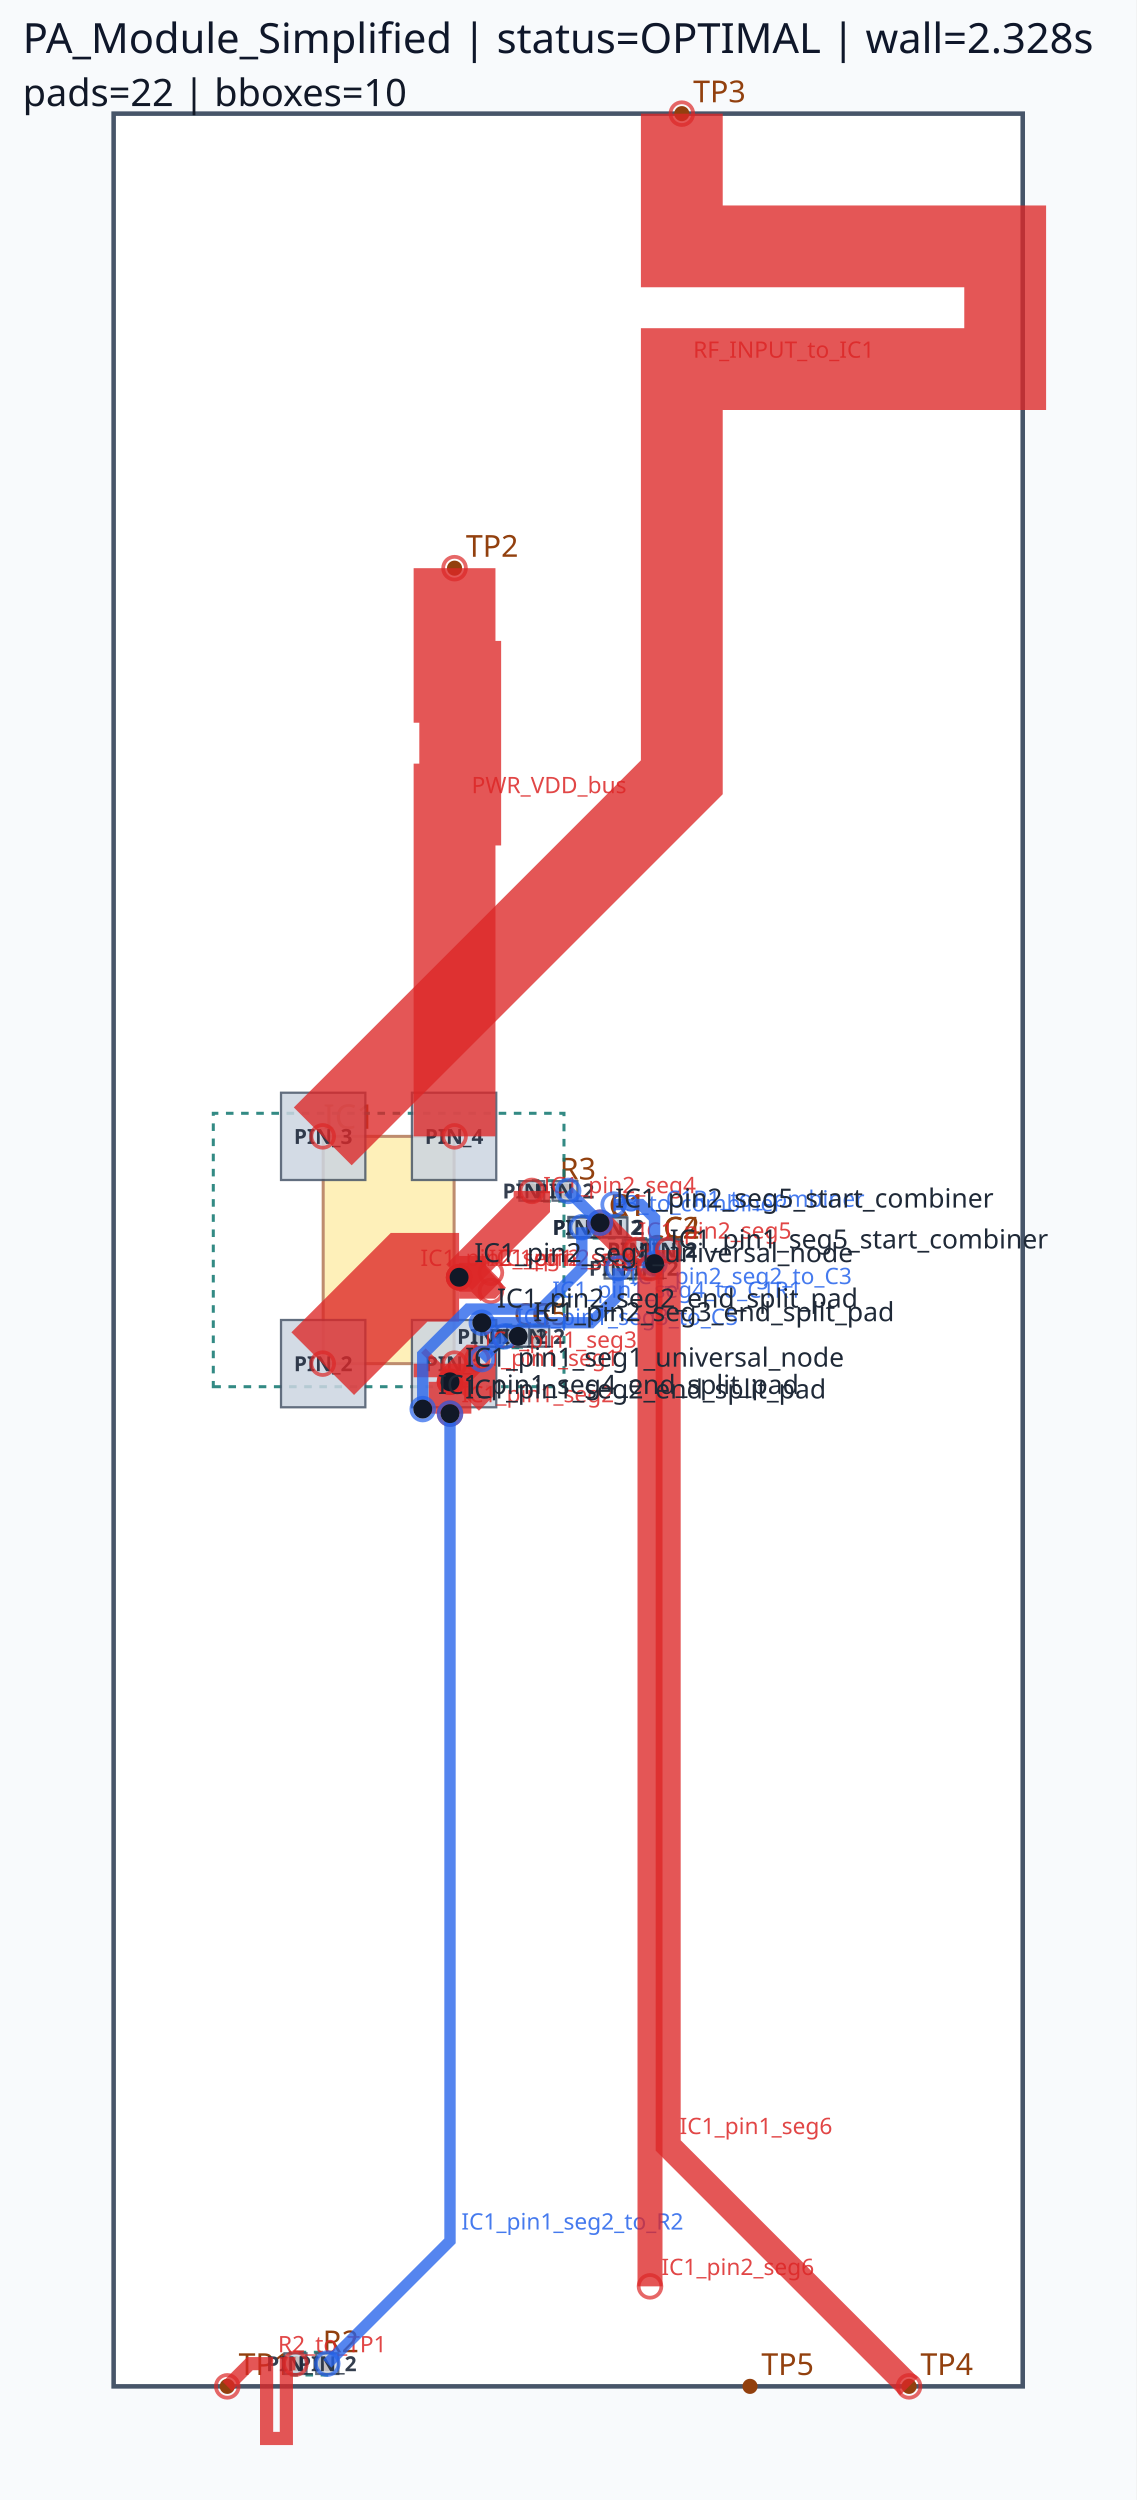
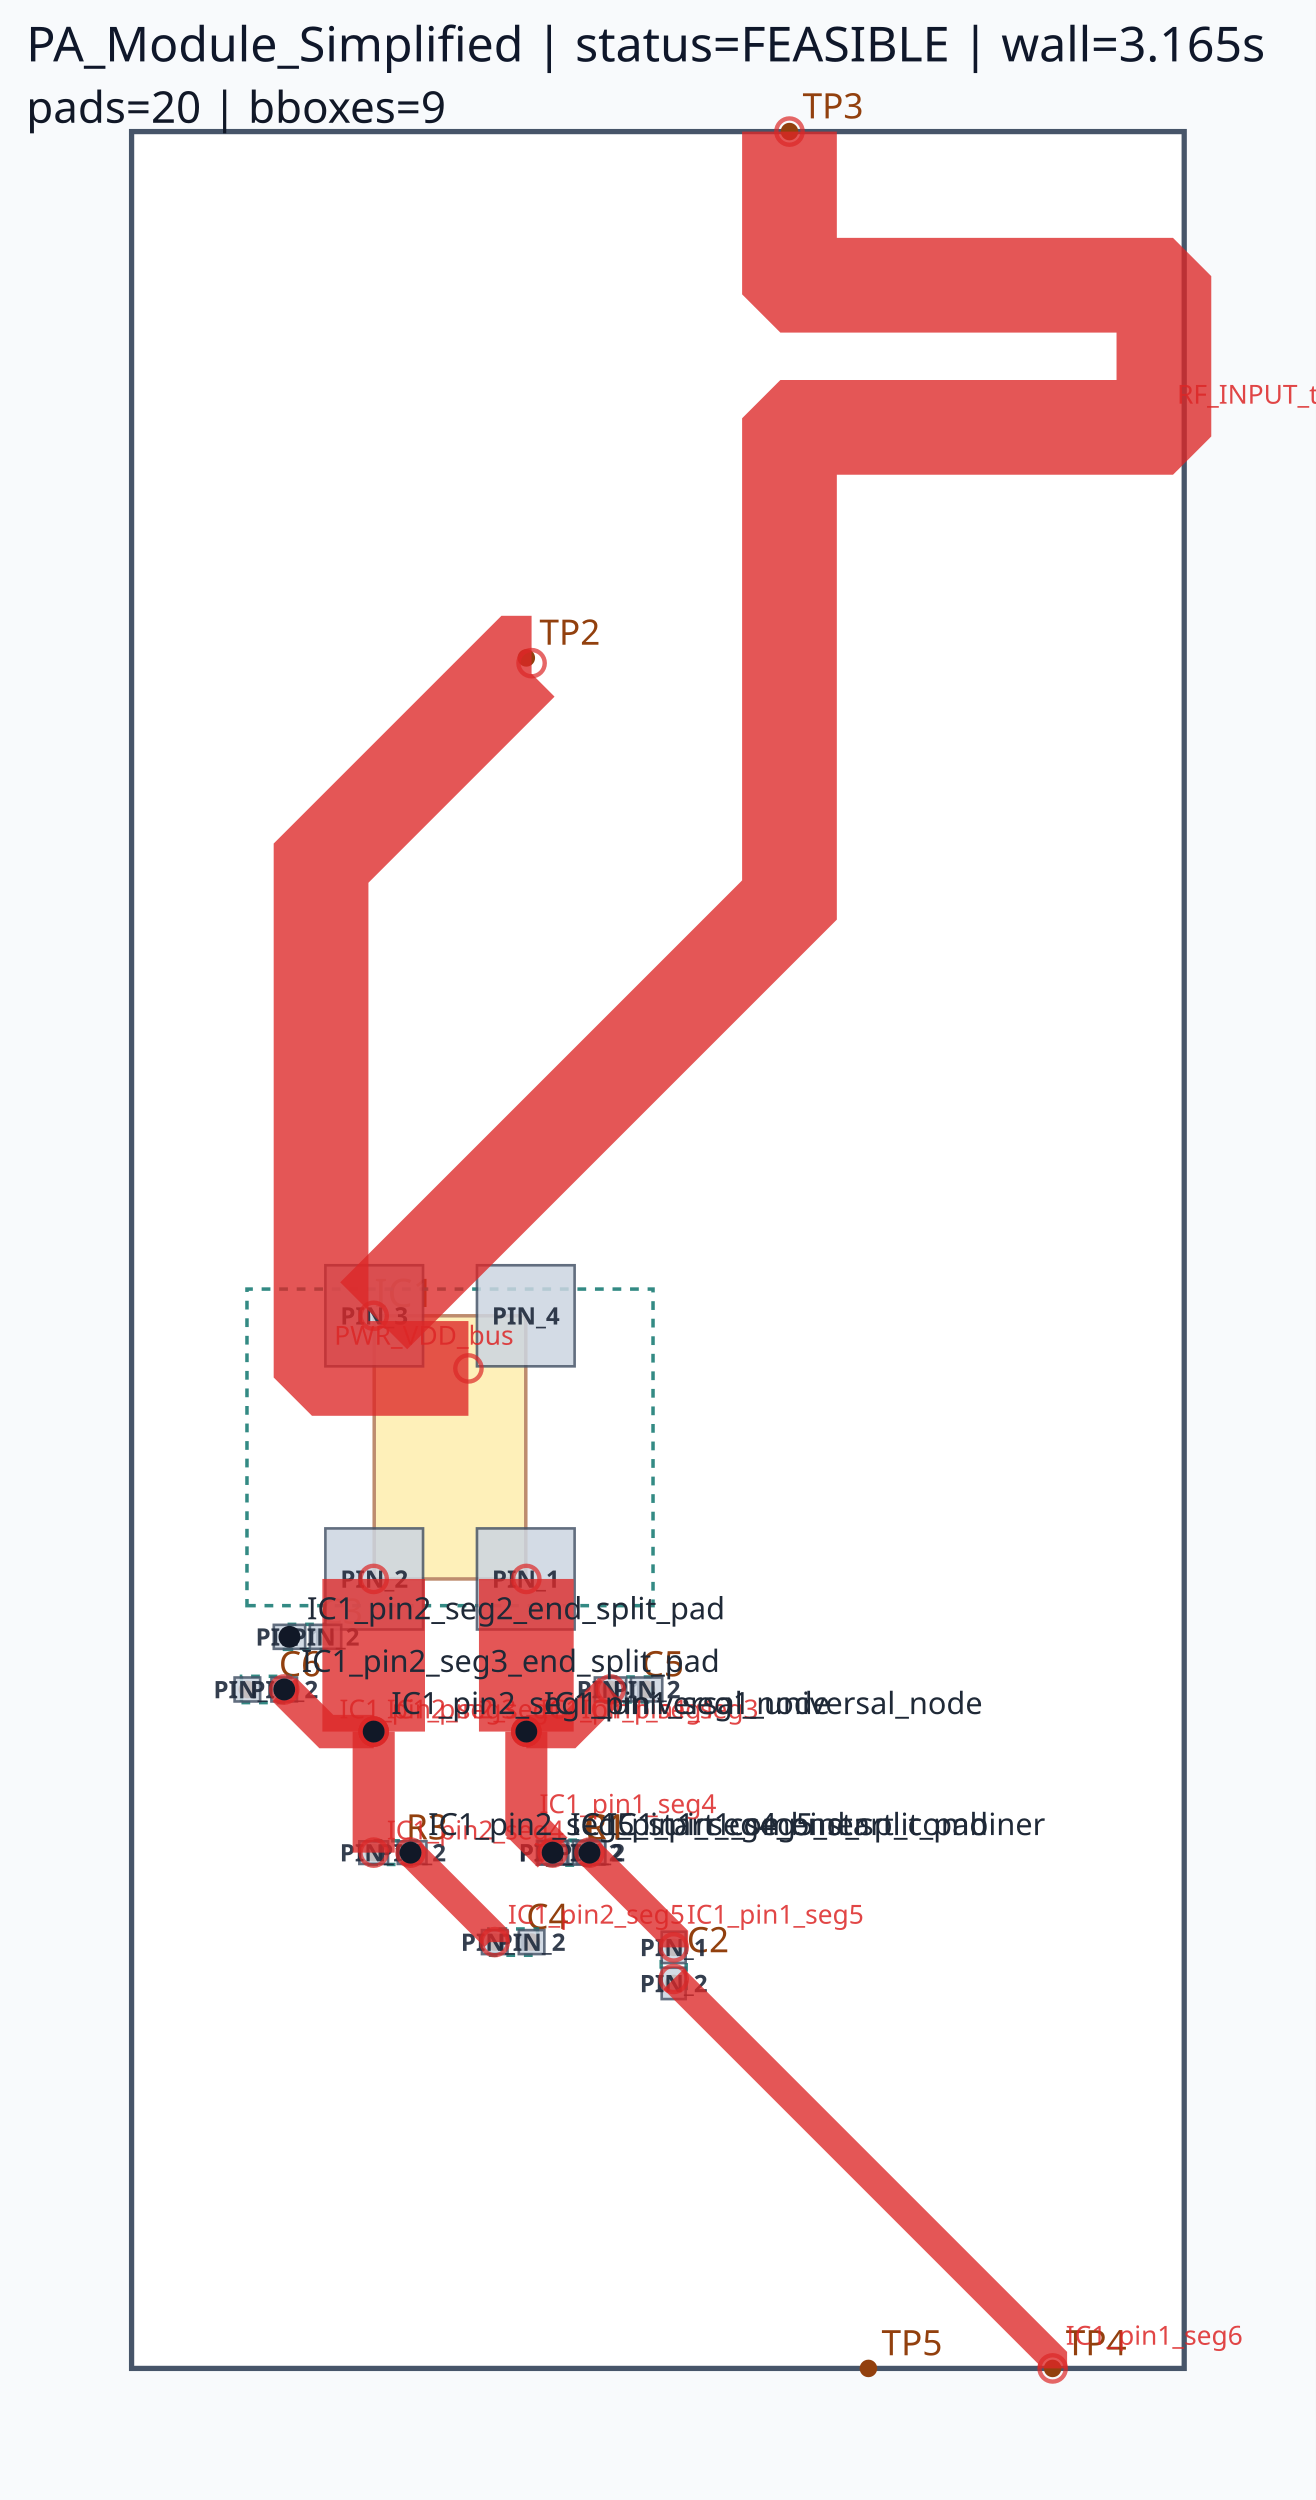
- <svg xmlns="http://www.w3.org/2000/svg" viewBox="0 0 300.0 660.0" width="300.0" height="660.0">
+ <svg xmlns="http://www.w3.org/2000/svg" viewBox="0 0 300.0 570.0" width="300.0" height="570.0">
  <rect x="0" y="0" width="100%" height="100%" fill="#f8fafc" />
-   <rect x="30.00" y="30.00" width="240.00" height="600.00" fill="#ffffff" stroke="#475569" stroke-width="1.2" />
+   <rect x="30.00" y="30.00" width="240.00" height="510.00" fill="#ffffff" stroke="#475569" stroke-width="1.2" />
  <rect x="85.32" y="300.00" width="34.56" height="60.00" fill="#fde68a" stroke="#92400e" stroke-width="0.8" opacity="0.6" />
  <text x="85.32" y="298.00" font-family="sans-serif" font-size="9" fill="#92400e">IC1</text>
-   <circle cx="60.00" cy="630.00" r="2" fill="#92400e" />
-   <text x="63.00" y="627.00" font-family="sans-serif" font-size="8" fill="#92400e">TP1</text>
  <circle cx="120.00" cy="150.00" r="2" fill="#92400e" />
  <text x="123.00" y="147.00" font-family="sans-serif" font-size="8" fill="#92400e">TP2</text>
  <circle cx="180.00" cy="30.00" r="2" fill="#92400e" />
  <text x="183.00" y="27.00" font-family="sans-serif" font-size="8" fill="#92400e">TP3</text>
-   <circle cx="240.00" cy="630.00" r="2" fill="#92400e" />
-   <text x="243.00" y="627.00" font-family="sans-serif" font-size="8" fill="#92400e">TP4</text>
-   <circle cx="198.00" cy="630.00" r="2" fill="#92400e" />
-   <text x="201.00" y="627.00" font-family="sans-serif" font-size="8" fill="#92400e">TP5</text>
-   <circle cx="153.60" cy="324.00" r="2" fill="#92400e" />
-   <circle cx="161.82" cy="324.00" r="2" fill="#92400e" />
-   <text x="160.71" y="321.00" font-family="sans-serif" font-size="8" fill="#92400e">C1</text>
-   <circle cx="153.60" cy="324.00" r="2" fill="#92400e" />
-   <circle cx="162.36" cy="324.00" r="2" fill="#92400e" />
-   <text x="160.98" y="321.00" font-family="sans-serif" font-size="8" fill="#92400e">R1</text>
-   <circle cx="168.00" cy="330.00" r="2" fill="#92400e" />
-   <circle cx="176.22" cy="330.00" r="2" fill="#92400e" />
-   <text x="175.11" y="327.00" font-family="sans-serif" font-size="8" fill="#92400e">C2</text>
-   <circle cx="78.00" cy="624.00" r="2" fill="#92400e" />
-   <circle cx="86.40" cy="624.00" r="2" fill="#92400e" />
-   <text x="85.20" y="621.00" font-family="sans-serif" font-size="8" fill="#92400e">R2</text>
-   <circle cx="163.20" cy="334.80" r="2" fill="#92400e" />
-   <circle cx="171.42" cy="334.80" r="2" fill="#92400e" />
-   <text x="170.31" y="331.80" font-family="sans-serif" font-size="8" fill="#92400e">C3</text>
-   <circle cx="140.40" cy="314.40" r="2" fill="#92400e" />
-   <circle cx="149.16" cy="314.40" r="2" fill="#92400e" />
-   <text x="147.78" y="311.40" font-family="sans-serif" font-size="8" fill="#92400e">R3</text>
-   <circle cx="168.00" cy="330.00" r="2" fill="#92400e" />
-   <circle cx="176.40" cy="330.00" r="2" fill="#92400e" />
-   <text x="175.20" y="327.00" font-family="sans-serif" font-size="8" fill="#92400e">C4</text>
-   <circle cx="133.20" cy="352.80" r="2" fill="#92400e" />
-   <circle cx="141.42" cy="352.80" r="2" fill="#92400e" />
-   <text x="140.31" y="349.80" font-family="sans-serif" font-size="8" fill="#92400e">C5</text>
-   <circle cx="128.40" cy="352.80" r="2" fill="#92400e" />
-   <circle cx="136.80" cy="352.80" r="2" fill="#92400e" />
-   <text x="135.60" y="349.80" font-family="sans-serif" font-size="8" fill="#92400e">C6</text>
+   <circle cx="240.00" cy="540.00" r="2" fill="#92400e" />
+   <text x="243.00" y="537.00" font-family="sans-serif" font-size="8" fill="#92400e">TP4</text>
+   <circle cx="198.00" cy="540.00" r="2" fill="#92400e" />
+   <text x="201.00" y="537.00" font-family="sans-serif" font-size="8" fill="#92400e">TP5</text>
+   <circle cx="126.00" cy="422.40" r="2" fill="#92400e" />
+   <circle cx="134.22" cy="422.40" r="2" fill="#92400e" />
+   <text x="133.11" y="419.40" font-family="sans-serif" font-size="8" fill="#92400e">C1</text>
+   <circle cx="126.00" cy="422.40" r="2" fill="#92400e" />
+   <circle cx="134.76" cy="422.40" r="2" fill="#92400e" />
+   <text x="133.38" y="419.40" font-family="sans-serif" font-size="8" fill="#92400e">R1</text>
+   <circle cx="153.60" cy="444.00" r="2" fill="#92400e" />
+   <circle cx="153.60" cy="452.22" r="2" fill="#92400e" />
+   <text x="156.60" y="445.11" font-family="sans-serif" font-size="8" fill="#92400e">C2</text>
+   <circle cx="66.00" cy="373.20" r="2" fill="#92400e" />
+   <circle cx="74.22" cy="373.20" r="2" fill="#92400e" />
+   <text x="73.11" y="370.20" font-family="sans-serif" font-size="8" fill="#92400e">C3</text>
+   <circle cx="85.20" cy="422.40" r="2" fill="#92400e" />
+   <circle cx="93.96" cy="422.40" r="2" fill="#92400e" />
+   <text x="92.58" y="419.40" font-family="sans-serif" font-size="8" fill="#92400e">R3</text>
+   <circle cx="112.80" cy="442.80" r="2" fill="#92400e" />
+   <circle cx="121.20" cy="442.80" r="2" fill="#92400e" />
+   <text x="120.00" y="439.80" font-family="sans-serif" font-size="8" fill="#92400e">C4</text>
+   <circle cx="139.20" cy="385.20" r="2" fill="#92400e" />
+   <circle cx="147.42" cy="385.20" r="2" fill="#92400e" />
+   <text x="146.31" y="382.20" font-family="sans-serif" font-size="8" fill="#92400e">C5</text>
+   <circle cx="56.40" cy="385.20" r="2" fill="#92400e" />
+   <circle cx="64.80" cy="385.20" r="2" fill="#92400e" />
+   <text x="63.60" y="382.20" font-family="sans-serif" font-size="8" fill="#92400e">C6</text>
  <path d="M 56.31,366.09 L 148.89,366.09 L 148.89,293.91 L 56.31,293.91 Z" class="component-bbox" fill="none" stroke="#0f766e" stroke-width="0.8" stroke-dasharray="2 2" opacity="0.85" />
-   <path d="M 152.46,326.85 L 162.96,326.85 L 162.96,321.15 L 152.46,321.15 Z" class="component-bbox" fill="none" stroke="#0f766e" stroke-width="0.8" stroke-dasharray="2 2" opacity="0.85" />
-   <path d="M 152.58,326.70 L 163.38,326.70 L 163.38,321.30 L 152.58,321.30 Z" class="component-bbox" fill="none" stroke="#0f766e" stroke-width="0.8" stroke-dasharray="2 2" opacity="0.85" />
-   <path d="M 166.86,332.85 L 177.36,332.85 L 177.36,327.15 L 166.86,327.15 Z" class="component-bbox" fill="none" stroke="#0f766e" stroke-width="0.8" stroke-dasharray="2 2" opacity="0.85" />
-   <path d="M 76.65,627.00 L 87.75,627.00 L 87.75,621.00 L 76.65,621.00 Z" class="component-bbox" fill="none" stroke="#0f766e" stroke-width="0.8" stroke-dasharray="2 2" opacity="0.85" />
-   <path d="M 162.06,337.65 L 172.56,337.65 L 172.56,331.95 L 162.06,331.95 Z" class="component-bbox" fill="none" stroke="#0f766e" stroke-width="0.8" stroke-dasharray="2 2" opacity="0.85" />
-   <path d="M 139.38,317.10 L 150.18,317.10 L 150.18,311.70 L 139.38,311.70 Z" class="component-bbox" fill="none" stroke="#0f766e" stroke-width="0.8" stroke-dasharray="2 2" opacity="0.85" />
-   <path d="M 166.65,333.00 L 177.75,333.00 L 177.75,327.00 L 166.65,327.00 Z" class="component-bbox" fill="none" stroke="#0f766e" stroke-width="0.8" stroke-dasharray="2 2" opacity="0.85" />
-   <path d="M 132.06,355.65 L 142.56,355.65 L 142.56,349.95 L 132.06,349.95 Z" class="component-bbox" fill="none" stroke="#0f766e" stroke-width="0.8" stroke-dasharray="2 2" opacity="0.85" />
-   <path d="M 127.05,355.80 L 138.15,355.80 L 138.15,349.80 L 127.05,349.80 Z" class="component-bbox" fill="none" stroke="#0f766e" stroke-width="0.8" stroke-dasharray="2 2" opacity="0.85" />
+   <path d="M 124.86,425.25 L 135.36,425.25 L 135.36,419.55 L 124.86,419.55 Z" class="component-bbox" fill="none" stroke="#0f766e" stroke-width="0.8" stroke-dasharray="2 2" opacity="0.85" />
+   <path d="M 124.98,425.10 L 135.78,425.10 L 135.78,419.70 L 124.98,419.70 Z" class="component-bbox" fill="none" stroke="#0f766e" stroke-width="0.8" stroke-dasharray="2 2" opacity="0.85" />
+   <path d="M 150.75,442.86 L 150.75,453.36 L 156.45,453.36 L 156.45,442.86 Z" class="component-bbox" fill="none" stroke="#0f766e" stroke-width="0.8" stroke-dasharray="2 2" opacity="0.85" />
+   <path d="M 64.86,376.05 L 75.36,376.05 L 75.36,370.35 L 64.86,370.35 Z" class="component-bbox" fill="none" stroke="#0f766e" stroke-width="0.8" stroke-dasharray="2 2" opacity="0.85" />
+   <path d="M 84.18,425.10 L 94.98,425.10 L 94.98,419.70 L 84.18,419.70 Z" class="component-bbox" fill="none" stroke="#0f766e" stroke-width="0.8" stroke-dasharray="2 2" opacity="0.85" />
+   <path d="M 111.45,445.80 L 122.55,445.80 L 122.55,439.80 L 111.45,439.80 Z" class="component-bbox" fill="none" stroke="#0f766e" stroke-width="0.8" stroke-dasharray="2 2" opacity="0.85" />
+   <path d="M 138.06,388.05 L 148.56,388.05 L 148.56,382.35 L 138.06,382.35 Z" class="component-bbox" fill="none" stroke="#0f766e" stroke-width="0.8" stroke-dasharray="2 2" opacity="0.85" />
+   <path d="M 55.05,388.20 L 66.15,388.20 L 66.15,382.20 L 55.05,382.20 Z" class="component-bbox" fill="none" stroke="#0f766e" stroke-width="0.8" stroke-dasharray="2 2" opacity="0.85" />
  <polygon points="108.75,348.48 108.75,371.52 131.01,371.52 131.01,348.48" fill="#cbd5e1" stroke="#475569" stroke-width="0.6" opacity="0.85" />
  <text x="119.88" y="362.00" font-family="sans-serif" font-size="5.5" text-anchor="middle" font-weight="bold" fill="#1e293b" opacity="0.9">PIN_1</text>
  <polygon points="74.19,348.48 74.19,371.52 96.45,371.52 96.45,348.48" fill="#cbd5e1" stroke="#475569" stroke-width="0.6" opacity="0.85" />
  <text x="85.32" y="362.00" font-family="sans-serif" font-size="5.5" text-anchor="middle" font-weight="bold" fill="#1e293b" opacity="0.9">PIN_2</text>
  <polygon points="96.45,311.52 96.45,288.48 74.19,288.48 74.19,311.52" fill="#cbd5e1" stroke="#475569" stroke-width="0.6" opacity="0.85" />
  <text x="85.32" y="302.00" font-family="sans-serif" font-size="5.5" text-anchor="middle" font-weight="bold" fill="#1e293b" opacity="0.9">PIN_3</text>
  <polygon points="131.01,311.52 131.01,288.48 108.75,288.48 108.75,311.52" fill="#cbd5e1" stroke="#475569" stroke-width="0.6" opacity="0.85" />
  <text x="119.88" y="302.00" font-family="sans-serif" font-size="5.5" text-anchor="middle" font-weight="bold" fill="#1e293b" opacity="0.9">PIN_4</text>
-   <polygon points="150.03,326.73 157.17,326.73 157.17,321.27 150.03,321.27" fill="#cbd5e1" stroke="#475569" stroke-width="0.6" opacity="0.85" />
-   <text x="153.60" y="326.00" font-family="sans-serif" font-size="5.5" text-anchor="middle" font-weight="bold" fill="#1e293b" opacity="0.9">PIN_1</text>
-   <polygon points="158.25,326.73 165.39,326.73 165.39,321.27 158.25,321.27" fill="#cbd5e1" stroke="#475569" stroke-width="0.6" opacity="0.85" />
-   <text x="161.82" y="326.00" font-family="sans-serif" font-size="5.5" text-anchor="middle" font-weight="bold" fill="#1e293b" opacity="0.9">PIN_2</text>
-   <polygon points="150.33,326.58 156.87,326.58 156.87,321.42 150.33,321.42" fill="#cbd5e1" stroke="#475569" stroke-width="0.6" opacity="0.85" />
-   <text x="153.60" y="326.00" font-family="sans-serif" font-size="5.5" text-anchor="middle" font-weight="bold" fill="#1e293b" opacity="0.9">PIN_1</text>
-   <polygon points="159.09,326.58 165.63,326.58 165.63,321.42 159.09,321.42" fill="#cbd5e1" stroke="#475569" stroke-width="0.6" opacity="0.85" />
-   <text x="162.36" y="326.00" font-family="sans-serif" font-size="5.5" text-anchor="middle" font-weight="bold" fill="#1e293b" opacity="0.9">PIN_2</text>
-   <polygon points="164.43,332.73 171.57,332.73 171.57,327.27 164.43,327.27" fill="#cbd5e1" stroke="#475569" stroke-width="0.6" opacity="0.85" />
-   <text x="168.00" y="332.00" font-family="sans-serif" font-size="5.5" text-anchor="middle" font-weight="bold" fill="#1e293b" opacity="0.9">PIN_1</text>
-   <polygon points="172.65,332.73 179.79,332.73 179.79,327.27 172.65,327.27" fill="#cbd5e1" stroke="#475569" stroke-width="0.6" opacity="0.85" />
-   <text x="176.22" y="332.00" font-family="sans-serif" font-size="5.5" text-anchor="middle" font-weight="bold" fill="#1e293b" opacity="0.9">PIN_2</text>
-   <polygon points="80.91,621.27 75.09,621.27 75.09,626.73 80.91,626.73" fill="#cbd5e1" stroke="#475569" stroke-width="0.6" opacity="0.85" />
-   <text x="78.00" y="626.00" font-family="sans-serif" font-size="5.5" text-anchor="middle" font-weight="bold" fill="#1e293b" opacity="0.9">PIN_1</text>
-   <polygon points="83.49,626.73 89.31,626.73 89.31,621.27 83.49,621.27" fill="#cbd5e1" stroke="#475569" stroke-width="0.6" opacity="0.85" />
-   <text x="86.40" y="626.00" font-family="sans-serif" font-size="5.5" text-anchor="middle" font-weight="bold" fill="#1e293b" opacity="0.9">PIN_2</text>
-   <polygon points="159.63,337.53 166.77,337.53 166.77,332.07 159.63,332.07" fill="#cbd5e1" stroke="#475569" stroke-width="0.6" opacity="0.85" />
-   <text x="163.20" y="336.80" font-family="sans-serif" font-size="5.5" text-anchor="middle" font-weight="bold" fill="#1e293b" opacity="0.9">PIN_1</text>
-   <polygon points="167.85,337.53 174.99,337.53 174.99,332.07 167.85,332.07" fill="#cbd5e1" stroke="#475569" stroke-width="0.6" opacity="0.85" />
-   <text x="171.42" y="336.80" font-family="sans-serif" font-size="5.5" text-anchor="middle" font-weight="bold" fill="#1e293b" opacity="0.9">PIN_2</text>
-   <polygon points="137.13,316.98 143.67,316.98 143.67,311.82 137.13,311.82" fill="#cbd5e1" stroke="#475569" stroke-width="0.6" opacity="0.85" />
-   <text x="140.40" y="316.40" font-family="sans-serif" font-size="5.5" text-anchor="middle" font-weight="bold" fill="#1e293b" opacity="0.9">PIN_1</text>
-   <polygon points="145.89,316.98 152.43,316.98 152.43,311.82 145.89,311.82" fill="#cbd5e1" stroke="#475569" stroke-width="0.6" opacity="0.85" />
-   <text x="149.16" y="316.40" font-family="sans-serif" font-size="5.5" text-anchor="middle" font-weight="bold" fill="#1e293b" opacity="0.9">PIN_2</text>
-   <polygon points="170.91,327.27 165.09,327.27 165.09,332.73 170.91,332.73" fill="#cbd5e1" stroke="#475569" stroke-width="0.6" opacity="0.85" />
-   <text x="168.00" y="332.00" font-family="sans-serif" font-size="5.5" text-anchor="middle" font-weight="bold" fill="#1e293b" opacity="0.9">PIN_1</text>
-   <polygon points="173.49,332.73 179.31,332.73 179.31,327.27 173.49,327.27" fill="#cbd5e1" stroke="#475569" stroke-width="0.6" opacity="0.85" />
-   <text x="176.40" y="332.00" font-family="sans-serif" font-size="5.5" text-anchor="middle" font-weight="bold" fill="#1e293b" opacity="0.9">PIN_2</text>
-   <polygon points="129.63,355.53 136.77,355.53 136.77,350.07 129.63,350.07" fill="#cbd5e1" stroke="#475569" stroke-width="0.6" opacity="0.85" />
-   <text x="133.20" y="354.80" font-family="sans-serif" font-size="5.5" text-anchor="middle" font-weight="bold" fill="#1e293b" opacity="0.9">PIN_1</text>
-   <polygon points="137.85,355.53 144.99,355.53 144.99,350.07 137.85,350.07" fill="#cbd5e1" stroke="#475569" stroke-width="0.6" opacity="0.85" />
-   <text x="141.42" y="354.80" font-family="sans-serif" font-size="5.5" text-anchor="middle" font-weight="bold" fill="#1e293b" opacity="0.9">PIN_2</text>
-   <polygon points="131.31,350.07 125.49,350.07 125.49,355.53 131.31,355.53" fill="#cbd5e1" stroke="#475569" stroke-width="0.6" opacity="0.85" />
-   <text x="128.40" y="354.80" font-family="sans-serif" font-size="5.5" text-anchor="middle" font-weight="bold" fill="#1e293b" opacity="0.9">PIN_1</text>
-   <polygon points="133.89,355.53 139.71,355.53 139.71,350.07 133.89,350.07" fill="#cbd5e1" stroke="#475569" stroke-width="0.6" opacity="0.85" />
-   <text x="136.80" y="354.80" font-family="sans-serif" font-size="5.5" text-anchor="middle" font-weight="bold" fill="#1e293b" opacity="0.9">PIN_2</text>
-   <polyline points="85.20,360.00 108.00,337.20 121.20,337.20" fill="none" stroke="#dc2626" stroke-width="23.40" stroke-linecap="butt" stroke-linejoin="miter" opacity="0.78" />
+   <polygon points="122.43,425.13 129.57,425.13 129.57,419.67 122.43,419.67" fill="#cbd5e1" stroke="#475569" stroke-width="0.6" opacity="0.85" />
+   <text x="126.00" y="424.40" font-family="sans-serif" font-size="5.5" text-anchor="middle" font-weight="bold" fill="#1e293b" opacity="0.9">PIN_1</text>
+   <polygon points="130.65,425.13 137.79,425.13 137.79,419.67 130.65,419.67" fill="#cbd5e1" stroke="#475569" stroke-width="0.6" opacity="0.85" />
+   <text x="134.22" y="424.40" font-family="sans-serif" font-size="5.5" text-anchor="middle" font-weight="bold" fill="#1e293b" opacity="0.9">PIN_2</text>
+   <polygon points="122.73,424.98 129.27,424.98 129.27,419.82 122.73,419.82" fill="#cbd5e1" stroke="#475569" stroke-width="0.6" opacity="0.85" />
+   <text x="126.00" y="424.40" font-family="sans-serif" font-size="5.5" text-anchor="middle" font-weight="bold" fill="#1e293b" opacity="0.9">PIN_1</text>
+   <polygon points="131.49,424.98 138.03,424.98 138.03,419.82 131.49,419.82" fill="#cbd5e1" stroke="#475569" stroke-width="0.6" opacity="0.85" />
+   <text x="134.76" y="424.40" font-family="sans-serif" font-size="5.5" text-anchor="middle" font-weight="bold" fill="#1e293b" opacity="0.9">PIN_2</text>
+   <polygon points="150.87,440.43 150.87,447.57 156.33,447.57 156.33,440.43" fill="#cbd5e1" stroke="#475569" stroke-width="0.6" opacity="0.85" />
+   <text x="153.60" y="446.00" font-family="sans-serif" font-size="5.5" text-anchor="middle" font-weight="bold" fill="#1e293b" opacity="0.9">PIN_1</text>
+   <polygon points="150.87,448.65 150.87,455.79 156.33,455.79 156.33,448.65" fill="#cbd5e1" stroke="#475569" stroke-width="0.6" opacity="0.85" />
+   <text x="153.60" y="454.22" font-family="sans-serif" font-size="5.5" text-anchor="middle" font-weight="bold" fill="#1e293b" opacity="0.9">PIN_2</text>
+   <polygon points="62.43,375.93 69.57,375.93 69.57,370.47 62.43,370.47" fill="#cbd5e1" stroke="#475569" stroke-width="0.6" opacity="0.85" />
+   <text x="66.00" y="375.20" font-family="sans-serif" font-size="5.5" text-anchor="middle" font-weight="bold" fill="#1e293b" opacity="0.9">PIN_1</text>
+   <polygon points="70.65,375.93 77.79,375.93 77.79,370.47 70.65,370.47" fill="#cbd5e1" stroke="#475569" stroke-width="0.6" opacity="0.85" />
+   <text x="74.22" y="375.20" font-family="sans-serif" font-size="5.5" text-anchor="middle" font-weight="bold" fill="#1e293b" opacity="0.9">PIN_2</text>
+   <polygon points="81.93,424.98 88.47,424.98 88.47,419.82 81.93,419.82" fill="#cbd5e1" stroke="#475569" stroke-width="0.6" opacity="0.85" />
+   <text x="85.20" y="424.40" font-family="sans-serif" font-size="5.5" text-anchor="middle" font-weight="bold" fill="#1e293b" opacity="0.9">PIN_1</text>
+   <polygon points="90.69,424.98 97.23,424.98 97.23,419.82 90.69,419.82" fill="#cbd5e1" stroke="#475569" stroke-width="0.6" opacity="0.85" />
+   <text x="93.96" y="424.40" font-family="sans-serif" font-size="5.5" text-anchor="middle" font-weight="bold" fill="#1e293b" opacity="0.9">PIN_2</text>
+   <polygon points="115.71,440.07 109.89,440.07 109.89,445.53 115.71,445.53" fill="#cbd5e1" stroke="#475569" stroke-width="0.6" opacity="0.85" />
+   <text x="112.80" y="444.80" font-family="sans-serif" font-size="5.5" text-anchor="middle" font-weight="bold" fill="#1e293b" opacity="0.9">PIN_1</text>
+   <polygon points="118.29,445.53 124.11,445.53 124.11,440.07 118.29,440.07" fill="#cbd5e1" stroke="#475569" stroke-width="0.6" opacity="0.85" />
+   <text x="121.20" y="444.80" font-family="sans-serif" font-size="5.5" text-anchor="middle" font-weight="bold" fill="#1e293b" opacity="0.9">PIN_2</text>
+   <polygon points="135.63,387.93 142.77,387.93 142.77,382.47 135.63,382.47" fill="#cbd5e1" stroke="#475569" stroke-width="0.6" opacity="0.85" />
+   <text x="139.20" y="387.20" font-family="sans-serif" font-size="5.5" text-anchor="middle" font-weight="bold" fill="#1e293b" opacity="0.9">PIN_1</text>
+   <polygon points="143.85,387.93 150.99,387.93 150.99,382.47 143.85,382.47" fill="#cbd5e1" stroke="#475569" stroke-width="0.6" opacity="0.85" />
+   <text x="147.42" y="387.20" font-family="sans-serif" font-size="5.5" text-anchor="middle" font-weight="bold" fill="#1e293b" opacity="0.9">PIN_2</text>
+   <polygon points="59.31,382.47 53.49,382.47 53.49,387.93 59.31,387.93" fill="#cbd5e1" stroke="#475569" stroke-width="0.6" opacity="0.85" />
+   <text x="56.40" y="387.20" font-family="sans-serif" font-size="5.5" text-anchor="middle" font-weight="bold" fill="#1e293b" opacity="0.9">PIN_1</text>
+   <polygon points="61.89,387.93 67.71,387.93 67.71,382.47 61.89,382.47" fill="#cbd5e1" stroke="#475569" stroke-width="0.6" opacity="0.85" />
+   <text x="64.80" y="387.20" font-family="sans-serif" font-size="5.5" text-anchor="middle" font-weight="bold" fill="#1e293b" opacity="0.9">PIN_2</text>
+   <polyline points="120.00,360.00 120.00,394.80" fill="none" stroke="#dc2626" stroke-width="21.60" stroke-linecap="butt" stroke-linejoin="miter" opacity="0.78" />
+   <circle cx="120.00" cy="360.00" r="3" fill="none" stroke="#dc2626" stroke-width="1.0" opacity="0.7" />
+   <circle cx="120.00" cy="394.80" r="3" fill="none" stroke="#dc2626" stroke-width="1.0" opacity="0.7" />
+   <text x="123.00" y="391.80" font-family="sans-serif" font-size="6" fill="#dc2626" opacity="0.85">IC1_pin1_seg1</text>
+   <polyline points="120.00,394.80 120.00,416.40 126.00,422.40" fill="none" stroke="#dc2626" stroke-width="9.60" stroke-linecap="butt" stroke-linejoin="miter" opacity="0.78" />
+   <circle cx="120.00" cy="394.80" r="3" fill="none" stroke="#dc2626" stroke-width="1.0" opacity="0.7" />
+   <circle cx="126.00" cy="422.40" r="3" fill="none" stroke="#dc2626" stroke-width="1.0" opacity="0.7" />
+   <text x="123.00" y="413.40" font-family="sans-serif" font-size="6" fill="#dc2626" opacity="0.85">IC1_pin1_seg4</text>
+   <polyline points="85.20,394.80 85.20,422.40" fill="none" stroke="#dc2626" stroke-width="9.60" stroke-linecap="butt" stroke-linejoin="miter" opacity="0.78" />
+   <circle cx="85.20" cy="394.80" r="3" fill="none" stroke="#dc2626" stroke-width="1.0" opacity="0.7" />
+   <circle cx="85.20" cy="422.40" r="3" fill="none" stroke="#dc2626" stroke-width="1.0" opacity="0.7" />
+   <text x="88.20" y="419.40" font-family="sans-serif" font-size="6" fill="#dc2626" opacity="0.85">IC1_pin2_seg4</text>
+   <polyline points="134.40,422.40 153.60,441.60 153.60,444.00" fill="none" stroke="#dc2626" stroke-width="6.60" stroke-linecap="butt" stroke-linejoin="miter" opacity="0.78" />
+   <circle cx="134.40" cy="422.40" r="3" fill="none" stroke="#dc2626" stroke-width="1.0" opacity="0.7" />
+   <circle cx="153.60" cy="444.00" r="3" fill="none" stroke="#dc2626" stroke-width="1.0" opacity="0.7" />
+   <text x="156.60" y="438.60" font-family="sans-serif" font-size="6" fill="#dc2626" opacity="0.85">IC1_pin1_seg5</text>
+   <polyline points="93.60,422.40 112.80,441.60 112.80,442.80" fill="none" stroke="#dc2626" stroke-width="6.60" stroke-linecap="butt" stroke-linejoin="miter" opacity="0.78" />
+   <circle cx="93.60" cy="422.40" r="3" fill="none" stroke="#dc2626" stroke-width="1.0" opacity="0.7" />
+   <circle cx="112.80" cy="442.80" r="3" fill="none" stroke="#dc2626" stroke-width="1.0" opacity="0.7" />
+   <text x="115.80" y="438.60" font-family="sans-serif" font-size="6" fill="#dc2626" opacity="0.85">IC1_pin2_seg5</text>
+   <polyline points="120.00,394.80 129.60,394.80 139.20,385.20" fill="none" stroke="#dc2626" stroke-width="7.62" stroke-linecap="butt" stroke-linejoin="miter" opacity="0.78" />
+   <circle cx="120.00" cy="394.80" r="3" fill="none" stroke="#dc2626" stroke-width="1.0" opacity="0.7" />
+   <circle cx="139.20" cy="385.20" r="3" fill="none" stroke="#dc2626" stroke-width="1.0" opacity="0.7" />
+   <text x="132.60" y="391.80" font-family="sans-serif" font-size="6" fill="#dc2626" opacity="0.85">IC1_pin1_seg3</text>
+   <polyline points="85.20,360.00 85.20,394.80" fill="none" stroke="#dc2626" stroke-width="23.40" stroke-linecap="butt" stroke-linejoin="miter" opacity="0.78" />
  <circle cx="85.20" cy="360.00" r="3" fill="none" stroke="#dc2626" stroke-width="1.0" opacity="0.7" />
-   <circle cx="121.20" cy="337.20" r="3" fill="none" stroke="#dc2626" stroke-width="1.0" opacity="0.7" />
-   <text x="111.00" y="334.20" font-family="sans-serif" font-size="6" fill="#dc2626" opacity="0.85">IC1_pin2_seg1</text>
-   <polyline points="120.00,360.00 120.00,363.60 118.80,364.80" fill="none" stroke="#dc2626" stroke-width="21.60" stroke-linecap="butt" stroke-linejoin="miter" opacity="0.78" />
-   <circle cx="120.00" cy="360.00" r="3" fill="none" stroke="#dc2626" stroke-width="1.0" opacity="0.7" />
-   <circle cx="118.80" cy="364.80" r="3" fill="none" stroke="#dc2626" stroke-width="1.0" opacity="0.7" />
-   <text x="123.00" y="360.60" font-family="sans-serif" font-size="6" fill="#dc2626" opacity="0.85">IC1_pin1_seg1</text>
-   <polyline points="121.20,337.20 140.40,318.00 140.40,314.40" fill="none" stroke="#dc2626" stroke-width="9.60" stroke-linecap="butt" stroke-linejoin="miter" opacity="0.78" />
-   <circle cx="121.20" cy="337.20" r="3" fill="none" stroke="#dc2626" stroke-width="1.0" opacity="0.7" />
-   <circle cx="140.40" cy="314.40" r="3" fill="none" stroke="#dc2626" stroke-width="1.0" opacity="0.7" />
-   <text x="143.40" y="315.00" font-family="sans-serif" font-size="6" fill="#dc2626" opacity="0.85">IC1_pin2_seg4</text>
-   <polyline points="118.80,364.80 118.80,373.20" fill="none" stroke="#dc2626" stroke-width="11.28" stroke-linecap="butt" stroke-linejoin="miter" opacity="0.78" />
-   <circle cx="118.80" cy="364.80" r="3" fill="none" stroke="#dc2626" stroke-width="1.0" opacity="0.7" />
-   <circle cx="118.80" cy="373.20" r="3" fill="none" stroke="#dc2626" stroke-width="1.0" opacity="0.7" />
-   <text x="121.80" y="370.20" font-family="sans-serif" font-size="6" fill="#dc2626" opacity="0.85">IC1_pin1_seg2</text>
-   <polyline points="121.20,337.20 128.40,337.20 129.60,336.00" fill="none" stroke="#dc2626" stroke-width="11.28" stroke-linecap="butt" stroke-linejoin="miter" opacity="0.78" />
-   <circle cx="121.20" cy="337.20" r="3" fill="none" stroke="#dc2626" stroke-width="1.0" opacity="0.7" />
-   <circle cx="129.60" cy="336.00" r="3" fill="none" stroke="#dc2626" stroke-width="1.0" opacity="0.7" />
-   <text x="131.40" y="334.20" font-family="sans-serif" font-size="6" fill="#dc2626" opacity="0.85">IC1_pin2_seg2</text>
-   <polyline points="158.40,322.80 165.60,330.00 168.00,330.00" fill="none" stroke="#dc2626" stroke-width="6.60" stroke-linecap="butt" stroke-linejoin="miter" opacity="0.78" />
-   <circle cx="158.40" cy="322.80" r="3" fill="none" stroke="#dc2626" stroke-width="1.0" opacity="0.7" />
-   <circle cx="168.00" cy="330.00" r="3" fill="none" stroke="#dc2626" stroke-width="1.0" opacity="0.7" />
-   <text x="168.60" y="327.00" font-family="sans-serif" font-size="6" fill="#dc2626" opacity="0.85">IC1_pin2_seg5</text>
-   <polyline points="118.80,364.80 124.80,358.80 126.00,358.80" fill="none" stroke="#dc2626" stroke-width="7.62" stroke-linecap="butt" stroke-linejoin="miter" opacity="0.78" />
-   <circle cx="118.80" cy="364.80" r="3" fill="none" stroke="#dc2626" stroke-width="1.0" opacity="0.7" />
-   <circle cx="126.00" cy="358.80" r="3" fill="none" stroke="#dc2626" stroke-width="1.0" opacity="0.7" />
-   <text x="127.80" y="355.80" font-family="sans-serif" font-size="6" fill="#dc2626" opacity="0.85">IC1_pin1_seg3</text>
-   <polyline points="121.20,337.20 126.00,337.20 129.60,340.80" fill="none" stroke="#dc2626" stroke-width="7.62" stroke-linecap="butt" stroke-linejoin="miter" opacity="0.78" />
-   <circle cx="121.20" cy="337.20" r="3" fill="none" stroke="#dc2626" stroke-width="1.0" opacity="0.7" />
-   <circle cx="129.60" cy="340.80" r="3" fill="none" stroke="#dc2626" stroke-width="1.0" opacity="0.7" />
-   <text x="129.00" y="334.20" font-family="sans-serif" font-size="6" fill="#dc2626" opacity="0.85">IC1_pin2_seg3</text>
-   <polyline points="180.00,30.00 180.00,65.04 265.37,65.04 265.37,97.44 180.00,97.44 180.00,170.16 180.00,205.20 85.20,300.00" fill="none" stroke="#dc2626" stroke-width="21.60" stroke-linecap="butt" stroke-linejoin="miter" opacity="0.78" />
+   <circle cx="85.20" cy="394.80" r="3" fill="none" stroke="#dc2626" stroke-width="1.0" opacity="0.7" />
+   <text x="88.20" y="391.80" font-family="sans-serif" font-size="6" fill="#dc2626" opacity="0.85">IC1_pin2_seg1</text>
+   <polyline points="85.20,394.80 74.40,394.80 64.80,385.20" fill="none" stroke="#dc2626" stroke-width="7.62" stroke-linecap="butt" stroke-linejoin="miter" opacity="0.78" />
+   <circle cx="85.20" cy="394.80" r="3" fill="none" stroke="#dc2626" stroke-width="1.0" opacity="0.7" />
+   <circle cx="64.80" cy="385.20" r="3" fill="none" stroke="#dc2626" stroke-width="1.0" opacity="0.7" />
+   <text x="77.40" y="391.80" font-family="sans-serif" font-size="6" fill="#dc2626" opacity="0.85">IC1_pin2_seg3</text>
+   <polyline points="180.00,30.00 180.00,62.64 182.40,65.04 262.97,65.04 265.37,67.44 265.37,95.04 262.97,97.44 182.40,97.44 180.00,99.84 180.00,205.20 85.20,300.00" fill="none" stroke="#dc2626" stroke-width="21.60" stroke-linecap="butt" stroke-linejoin="miter" opacity="0.78" />
  <circle cx="180.00" cy="30.00" r="3" fill="none" stroke="#dc2626" stroke-width="1.0" opacity="0.7" />
  <circle cx="85.20" cy="300.00" r="3" fill="none" stroke="#dc2626" stroke-width="1.0" opacity="0.7" />
-   <text x="183.00" y="94.44" font-family="sans-serif" font-size="6" fill="#dc2626" opacity="0.85">RF_INPUT_to_IC1</text>
-   <polyline points="120.00,150.00 120.00,180.00 121.50,180.00 121.50,212.40 120.00,212.40 120.00,270.00 120.00,300.00" fill="none" stroke="#dc2626" stroke-width="21.60" stroke-linecap="butt" stroke-linejoin="miter" opacity="0.78" />
-   <circle cx="120.00" cy="150.00" r="3" fill="none" stroke="#dc2626" stroke-width="1.0" opacity="0.7" />
-   <circle cx="120.00" cy="300.00" r="3" fill="none" stroke="#dc2626" stroke-width="1.0" opacity="0.7" />
-   <text x="124.50" y="209.40" font-family="sans-serif" font-size="6" fill="#dc2626" opacity="0.85">PWR_VDD_bus</text>
-   <polyline points="78.00,624.00 75.60,624.00 75.60,643.76 70.38,643.76 70.38,624.00 68.40,624.00 66.00,624.00 60.00,630.00" fill="none" stroke="#dc2626" stroke-width="3.48" stroke-linecap="butt" stroke-linejoin="miter" opacity="0.78" />
-   <circle cx="78.00" cy="624.00" r="3" fill="none" stroke="#dc2626" stroke-width="1.0" opacity="0.7" />
-   <circle cx="60.00" cy="630.00" r="3" fill="none" stroke="#dc2626" stroke-width="1.0" opacity="0.7" />
-   <text x="73.38" y="621.00" font-family="sans-serif" font-size="6" fill="#dc2626" opacity="0.85">R2_to_TP1</text>
-   <polyline points="118.80,373.20 118.80,591.60 86.40,624.00" fill="none" stroke="#2563eb" stroke-width="3.00" stroke-linecap="butt" stroke-linejoin="miter" opacity="0.78" />
-   <circle cx="118.80" cy="373.20" r="3" fill="none" stroke="#2563eb" stroke-width="1.0" opacity="0.7" />
-   <circle cx="86.40" cy="624.00" r="3" fill="none" stroke="#2563eb" stroke-width="1.0" opacity="0.7" />
-   <text x="121.80" y="588.60" font-family="sans-serif" font-size="6" fill="#2563eb" opacity="0.85">IC1_pin1_seg2_to_R2</text>
-   <polyline points="111.60,372.00 111.60,357.60 123.60,345.60 142.80,345.60 153.60,334.80 153.60,324.00" fill="none" stroke="#2563eb" stroke-width="3.00" stroke-linecap="butt" stroke-linejoin="miter" opacity="0.78" />
-   <circle cx="111.60" cy="372.00" r="3" fill="none" stroke="#2563eb" stroke-width="1.0" opacity="0.7" />
-   <circle cx="153.60" cy="324.00" r="3" fill="none" stroke="#2563eb" stroke-width="1.0" opacity="0.7" />
-   <text x="145.80" y="342.60" font-family="sans-serif" font-size="6" fill="#2563eb" opacity="0.85">IC1_pin1_seg4_to_C1R1</text>
-   <polyline points="127.20,349.20 156.00,349.20 163.20,342.00 163.20,334.80" fill="none" stroke="#2563eb" stroke-width="3.00" stroke-linecap="butt" stroke-linejoin="miter" opacity="0.78" />
-   <circle cx="127.20" cy="349.20" r="3" fill="none" stroke="#2563eb" stroke-width="1.0" opacity="0.7" />
-   <circle cx="163.20" cy="334.80" r="3" fill="none" stroke="#2563eb" stroke-width="1.0" opacity="0.7" />
-   <text x="166.20" y="339.00" font-family="sans-serif" font-size="6" fill="#2563eb" opacity="0.85">IC1_pin2_seg2_to_C3</text>
-   <polyline points="127.20,358.80 133.20,352.80" fill="none" stroke="#2563eb" stroke-width="3.00" stroke-linecap="butt" stroke-linejoin="miter" opacity="0.78" />
-   <circle cx="127.20" cy="358.80" r="3" fill="none" stroke="#2563eb" stroke-width="1.0" opacity="0.7" />
-   <circle cx="133.20" cy="352.80" r="3" fill="none" stroke="#2563eb" stroke-width="1.0" opacity="0.7" />
-   <text x="136.20" y="349.80" font-family="sans-serif" font-size="6" fill="#2563eb" opacity="0.85">IC1_pin1_seg3_to_C5</text>
-   <polyline points="150.00,314.40 158.40,322.80" fill="none" stroke="#2563eb" stroke-width="3.00" stroke-linecap="butt" stroke-linejoin="miter" opacity="0.78" />
-   <circle cx="150.00" cy="314.40" r="3" fill="none" stroke="#2563eb" stroke-width="1.0" opacity="0.7" />
-   <circle cx="158.40" cy="322.80" r="3" fill="none" stroke="#2563eb" stroke-width="1.0" opacity="0.7" />
-   <text x="161.40" y="319.80" font-family="sans-serif" font-size="6" fill="#2563eb" opacity="0.85">R3_to_combiner</text>
-   <polyline points="162.00,318.00 169.20,318.00 172.80,321.60 172.80,333.60" fill="none" stroke="#2563eb" stroke-width="3.00" stroke-linecap="butt" stroke-linejoin="miter" opacity="0.78" />
-   <circle cx="162.00" cy="318.00" r="3" fill="none" stroke="#2563eb" stroke-width="1.0" opacity="0.7" />
-   <circle cx="172.80" cy="333.60" r="3" fill="none" stroke="#2563eb" stroke-width="1.0" opacity="0.7" />
-   <text x="175.80" y="318.60" font-family="sans-serif" font-size="6" fill="#2563eb" opacity="0.85">C1R1_to_combiner</text>
-   <polyline points="176.40,330.00 176.40,566.40 240.00,630.00" fill="none" stroke="#dc2626" stroke-width="6.60" stroke-linecap="butt" stroke-linejoin="miter" opacity="0.78" />
-   <circle cx="176.40" cy="330.00" r="3" fill="none" stroke="#dc2626" stroke-width="1.0" opacity="0.7" />
-   <circle cx="240.00" cy="630.00" r="3" fill="none" stroke="#dc2626" stroke-width="1.0" opacity="0.7" />
-   <text x="179.40" y="563.40" font-family="sans-serif" font-size="6" fill="#dc2626" opacity="0.85">IC1_pin1_seg6</text>
-   <polyline points="171.60,334.80 171.60,603.60" fill="none" stroke="#dc2626" stroke-width="6.60" stroke-linecap="butt" stroke-linejoin="miter" opacity="0.78" />
-   <circle cx="171.60" cy="334.80" r="3" fill="none" stroke="#dc2626" stroke-width="1.0" opacity="0.7" />
-   <circle cx="171.60" cy="603.60" r="3" fill="none" stroke="#dc2626" stroke-width="1.0" opacity="0.7" />
-   <text x="174.60" y="600.60" font-family="sans-serif" font-size="6" fill="#dc2626" opacity="0.85">IC1_pin2_seg6</text>
-   <circle cx="118.80" cy="364.80" r="2.5" fill="#111827" />
-   <text x="122.80" y="360.80" font-family="sans-serif" font-size="7" fill="#1f2937">IC1_pin1_seg1_universal_node</text>
-   <circle cx="118.80" cy="373.20" r="2.5" fill="#111827" />
-   <text x="122.80" y="369.20" font-family="sans-serif" font-size="7" fill="#1f2937">IC1_pin1_seg2_end_split_pad</text>
-   <circle cx="111.60" cy="372.00" r="2.5" fill="#111827" />
-   <text x="115.60" y="368.00" font-family="sans-serif" font-size="7" fill="#1f2937">IC1_pin1_seg4_end_split_pad</text>
-   <circle cx="172.80" cy="333.60" r="2.5" fill="#111827" />
-   <text x="176.80" y="329.60" font-family="sans-serif" font-size="7" fill="#1f2937">IC1_pin1_seg5_start_combiner</text>
-   <circle cx="121.20" cy="337.20" r="2.5" fill="#111827" />
-   <text x="125.20" y="333.20" font-family="sans-serif" font-size="7" fill="#1f2937">IC1_pin2_seg1_universal_node</text>
-   <circle cx="127.20" cy="349.20" r="2.5" fill="#111827" />
-   <text x="131.20" y="345.20" font-family="sans-serif" font-size="7" fill="#1f2937">IC1_pin2_seg2_end_split_pad</text>
-   <circle cx="136.80" cy="352.80" r="2.5" fill="#111827" />
-   <text x="140.80" y="348.80" font-family="sans-serif" font-size="7" fill="#1f2937">IC1_pin2_seg3_end_split_pad</text>
-   <circle cx="158.40" cy="322.80" r="2.5" fill="#111827" />
-   <text x="162.40" y="318.80" font-family="sans-serif" font-size="7" fill="#1f2937">IC1_pin2_seg5_start_combiner</text>
-   <text x="6" y="14" font-family="sans-serif" font-size="11" fill="#0f172a">PA_Module_Simplified | status=OPTIMAL | wall=2.328s</text>
-   <text x="6" y="28" font-family="sans-serif" font-size="10" fill="#111827">pads=22 | bboxes=10</text>
+   <text x="268.37" y="92.04" font-family="sans-serif" font-size="6" fill="#dc2626" opacity="0.85">RF_INPUT_to_IC1</text>
+   <polyline points="121.20,151.20 118.80,151.20 73.20,196.80 73.20,309.60 75.60,312.00 106.80,312.00" fill="none" stroke="#dc2626" stroke-width="21.60" stroke-linecap="butt" stroke-linejoin="miter" opacity="0.78" />
+   <circle cx="121.20" cy="151.20" r="3" fill="none" stroke="#dc2626" stroke-width="1.0" opacity="0.7" />
+   <circle cx="106.80" cy="312.00" r="3" fill="none" stroke="#dc2626" stroke-width="1.0" opacity="0.7" />
+   <text x="76.20" y="306.60" font-family="sans-serif" font-size="6" fill="#dc2626" opacity="0.85">PWR_VDD_bus</text>
+   <polyline points="153.60,451.20 240.00,537.60 240.00,540.00" fill="none" stroke="#dc2626" stroke-width="6.60" stroke-linecap="butt" stroke-linejoin="miter" opacity="0.78" />
+   <circle cx="153.60" cy="451.20" r="3" fill="none" stroke="#dc2626" stroke-width="1.0" opacity="0.7" />
+   <circle cx="240.00" cy="540.00" r="3" fill="none" stroke="#dc2626" stroke-width="1.0" opacity="0.7" />
+   <text x="243.00" y="534.60" font-family="sans-serif" font-size="6" fill="#dc2626" opacity="0.85">IC1_pin1_seg6</text>
+   <circle cx="120.00" cy="394.80" r="2.5" fill="#111827" />
+   <text x="124.00" y="390.80" font-family="sans-serif" font-size="7" fill="#1f2937">IC1_pin1_seg1_universal_node</text>
+   <circle cx="126.00" cy="422.40" r="2.5" fill="#111827" />
+   <text x="130.00" y="418.40" font-family="sans-serif" font-size="7" fill="#1f2937">IC1_pin1_seg4_end_split_pad</text>
+   <circle cx="134.40" cy="422.40" r="2.5" fill="#111827" />
+   <text x="138.40" y="418.40" font-family="sans-serif" font-size="7" fill="#1f2937">IC1_pin1_seg5_start_combiner</text>
+   <circle cx="85.20" cy="394.80" r="2.5" fill="#111827" />
+   <text x="89.20" y="390.80" font-family="sans-serif" font-size="7" fill="#1f2937">IC1_pin2_seg1_universal_node</text>
+   <circle cx="66.00" cy="373.20" r="2.5" fill="#111827" />
+   <text x="70.00" y="369.20" font-family="sans-serif" font-size="7" fill="#1f2937">IC1_pin2_seg2_end_split_pad</text>
+   <circle cx="64.80" cy="385.20" r="2.5" fill="#111827" />
+   <text x="68.80" y="381.20" font-family="sans-serif" font-size="7" fill="#1f2937">IC1_pin2_seg3_end_split_pad</text>
+   <circle cx="93.60" cy="422.40" r="2.5" fill="#111827" />
+   <text x="97.60" y="418.40" font-family="sans-serif" font-size="7" fill="#1f2937">IC1_pin2_seg5_start_combiner</text>
+   <text x="6" y="14" font-family="sans-serif" font-size="11" fill="#0f172a">PA_Module_Simplified | status=FEASIBLE | wall=3.165s</text>
+   <text x="6" y="28" font-family="sans-serif" font-size="10" fill="#111827">pads=20 | bboxes=9</text>
</svg>
